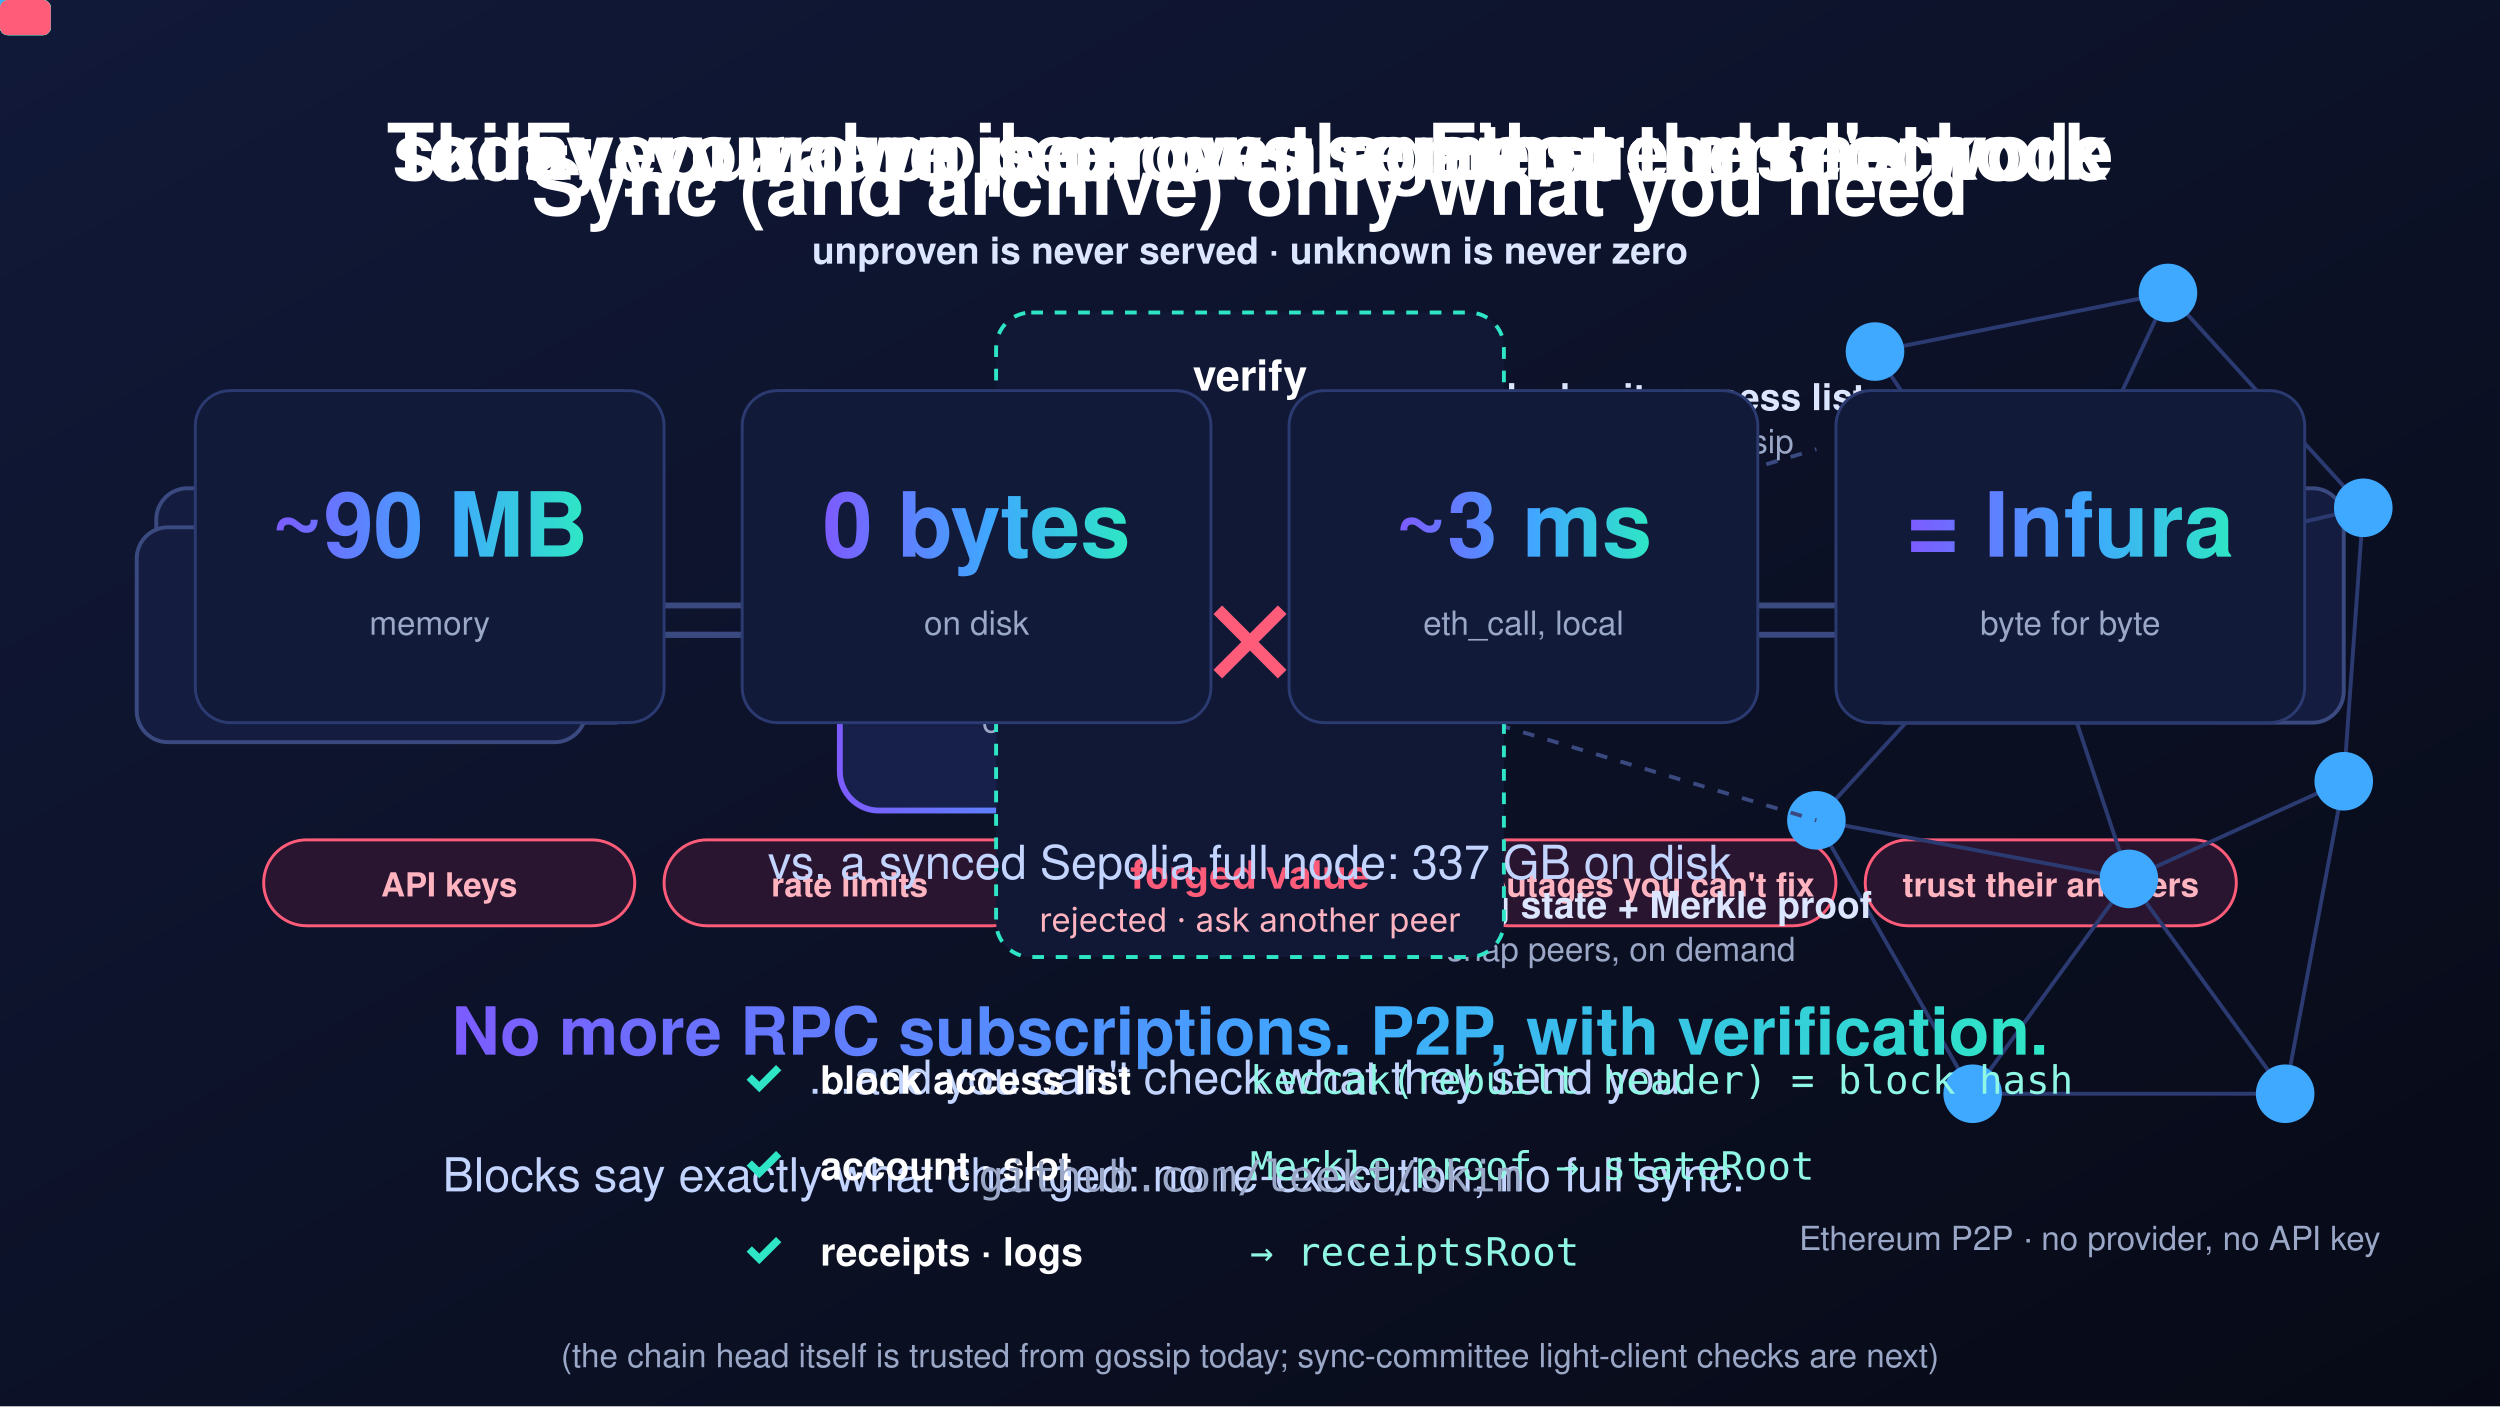
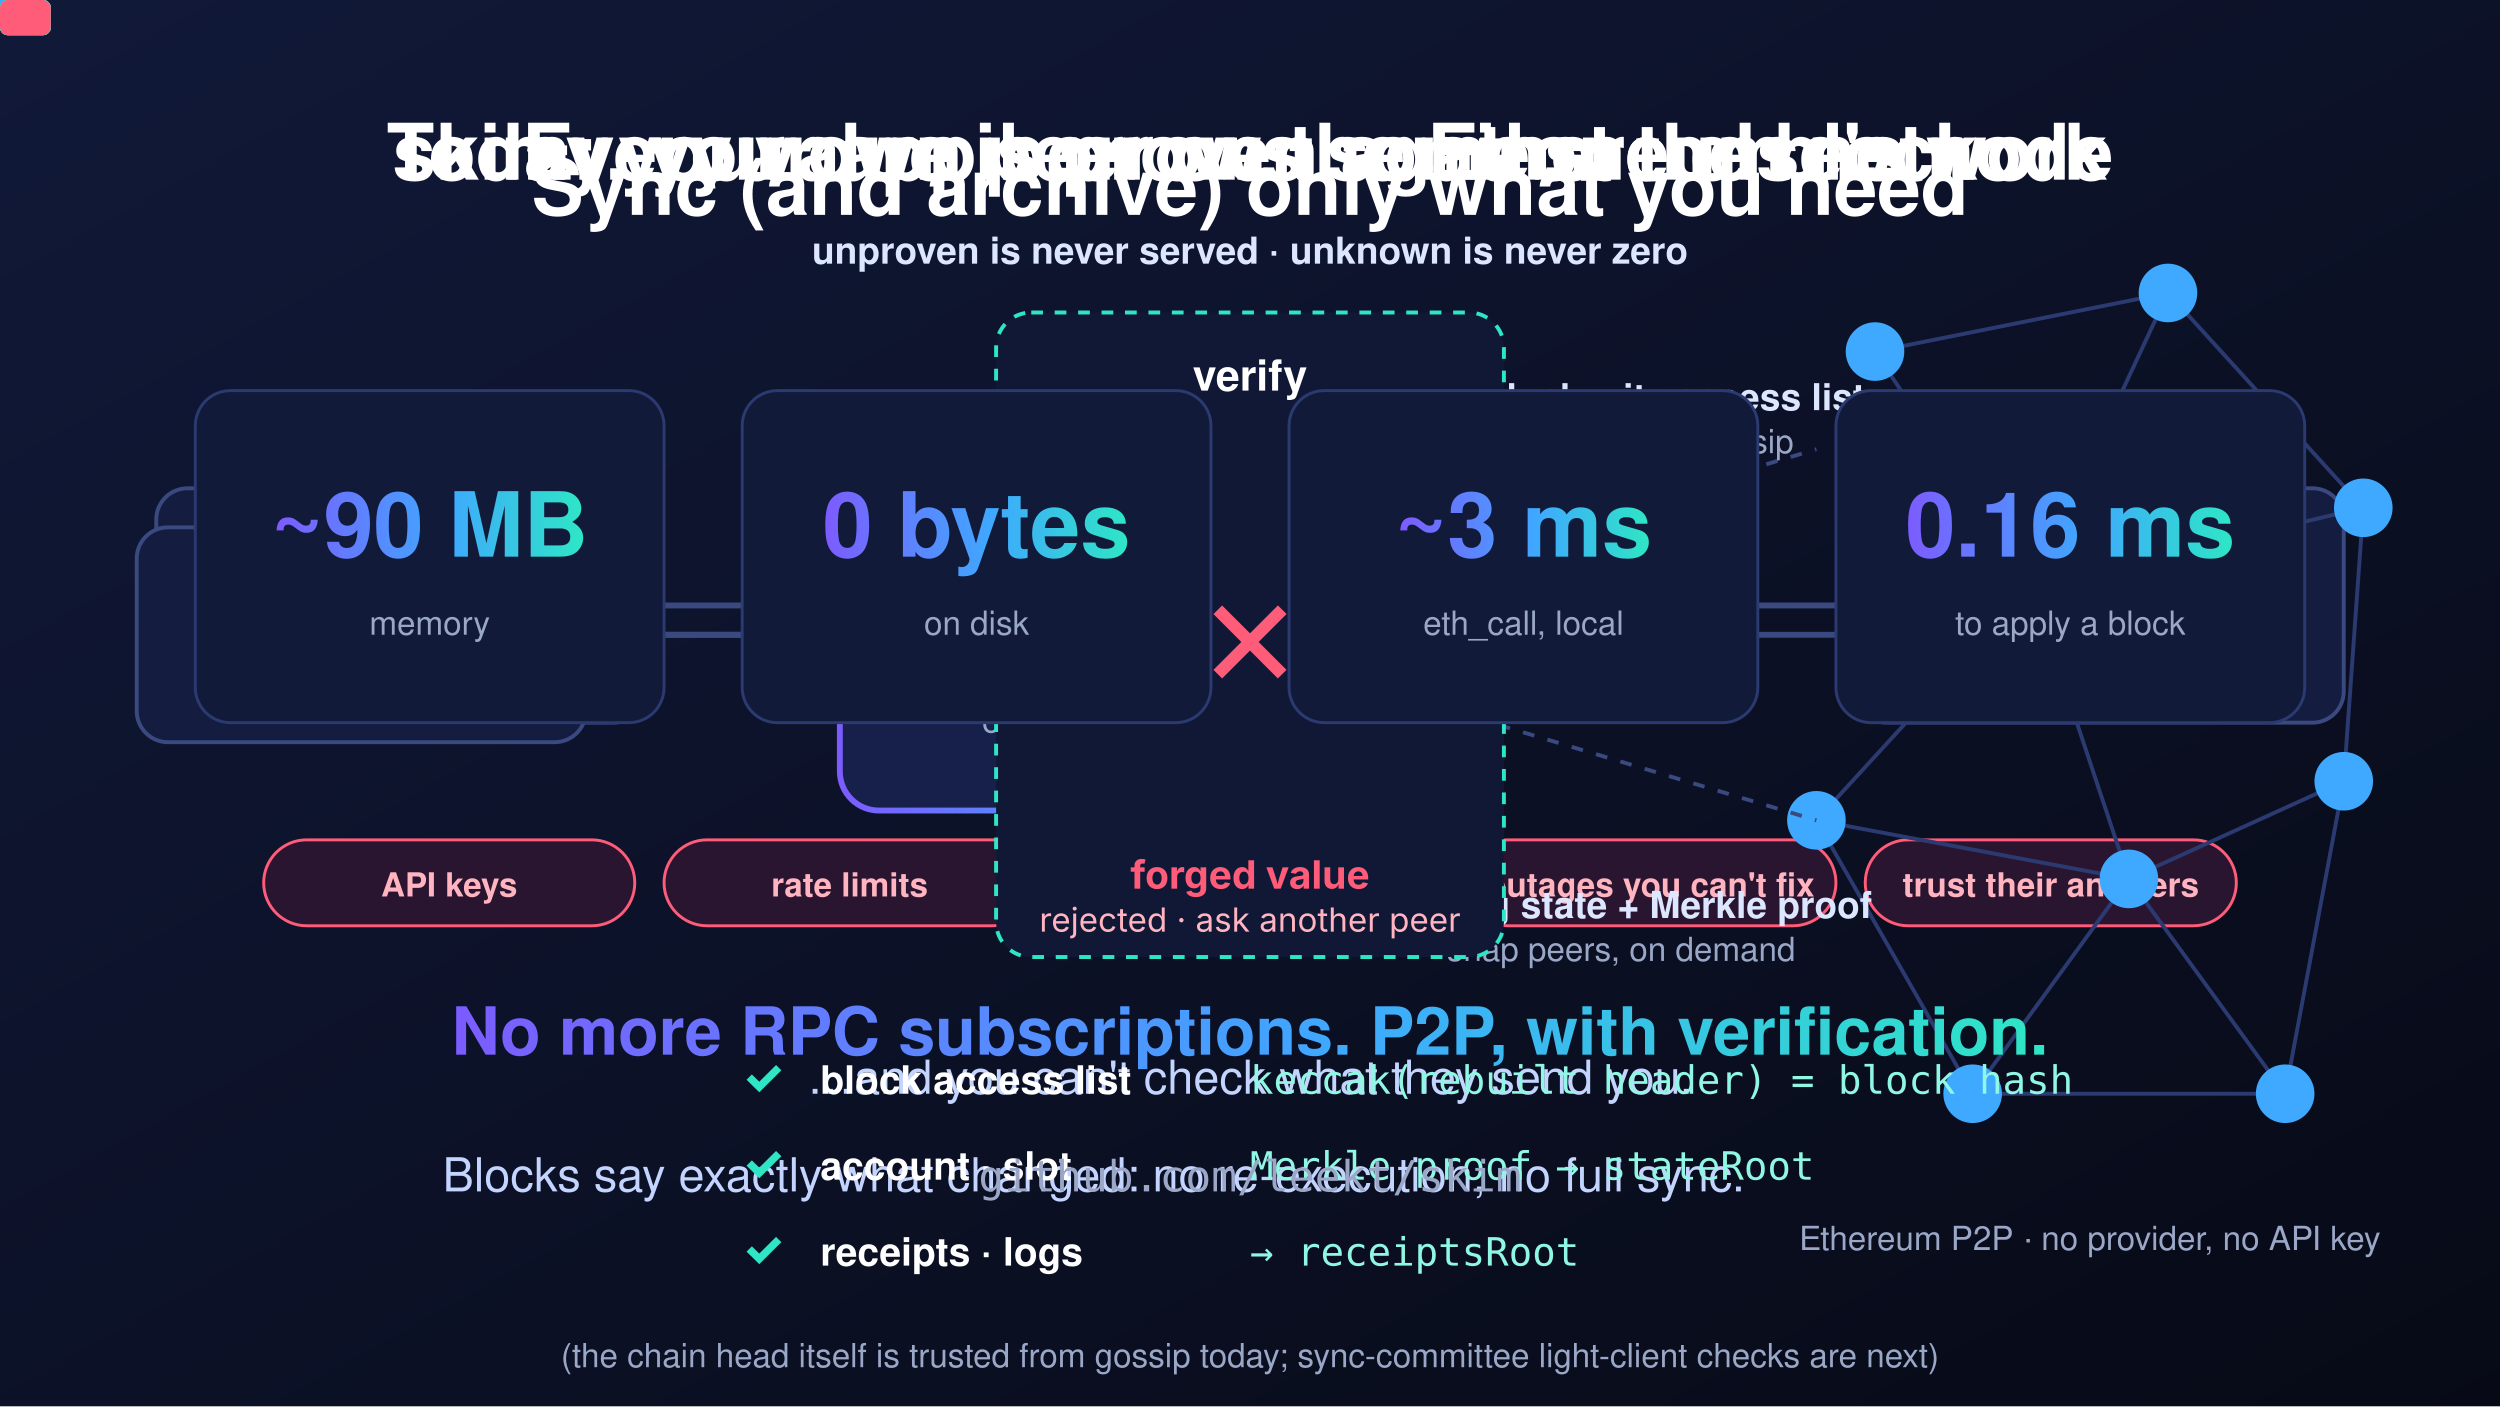
<svg xmlns="http://www.w3.org/2000/svg" width="1280" height="720" viewBox="0 0 1280 720" role="img" aria-label="skim concept: no RPC provider, your own verified peer on the Ethereum P2P network">
  <defs>
    <linearGradient id="bg" x1="0" y1="0" x2="1" y2="1">
      <stop offset="0" stop-color="#111939" />
      <stop offset="1" stop-color="#070A16" />
    </linearGradient>
    <linearGradient id="arc" x1="0" y1="0" x2="1" y2="0">
      <stop offset="0" stop-color="#7C5CFF" />
      <stop offset="0.55" stop-color="#3FA8FF" />
      <stop offset="1" stop-color="#2EE6C5" />
    </linearGradient>
  </defs>
  <style>
.h1{font:700 40px ui-sans-serif,-apple-system,'Segoe UI',Helvetica,Arial,sans-serif;fill:#fff}
.bt{font:700 26px ui-sans-serif,-apple-system,'Segoe UI',Helvetica,Arial,sans-serif;fill:#fff}
.bs,.lab2{font:400 17px ui-sans-serif,-apple-system,'Segoe UI',Helvetica,Arial,sans-serif;fill:#9AA7C7}
.lab{font:600 19px ui-sans-serif,-apple-system,'Segoe UI',Helvetica,Arial,sans-serif;fill:#DCE6FF}
.cap{font:500 24px ui-sans-serif,-apple-system,'Segoe UI',Helvetica,Arial,sans-serif;fill:#C3D4FF}
.tt{font:600 17px ui-sans-serif,-apple-system,'Segoe UI',Helvetica,Arial,sans-serif;fill:#FFB4C0}
.ckA{font:700 20px ui-sans-serif,-apple-system,'Segoe UI',Helvetica,Arial,sans-serif;fill:#fff}
.ckB{font:400 20px ui-monospace,SFMono-Regular,Menlo,Consolas,monospace;fill:#8FF7E4}
.ok{font:800 24px ui-sans-serif,-apple-system,sans-serif;fill:#2EE6C5}
.x{font:800 64px ui-sans-serif,-apple-system,sans-serif;fill:#FF5C7A}
.bad2{font:700 20px ui-sans-serif,-apple-system,sans-serif;fill:#FF5C7A}
.bad3{font:400 17px ui-sans-serif,-apple-system,sans-serif;fill:#FFB4C0}
.big{font:800 46px ui-sans-serif,-apple-system,'Segoe UI',Helvetica,Arial,sans-serif;fill:url(#arc)}
.tag2{font:800 34px ui-sans-serif,-apple-system,'Segoe UI',Helvetica,Arial,sans-serif;fill:url(#arc)}
.url{font:500 22px ui-monospace,SFMono-Regular,Menlo,Consolas,monospace;fill:#9AA7C7}
.box{fill:#141D40;stroke:#3A4A80;stroke-width:2}
.skim{fill:#16204A;stroke:url(#arc);stroke-width:3}
.gate{fill:#101836;stroke:#2EE6C5;stroke-width:2;stroke-dasharray:6 6}
.card{fill:#121A3A;stroke:#2B3A70;stroke-width:1.5}
.tag{fill:#2A1530;stroke:#FF5C7A;stroke-width:1.5}
.wire{stroke:#3A4A80;stroke-width:3}
.wire2{stroke:#3A4A80;stroke-width:2;stroke-dasharray:6 7}
.mesh{stroke:#2B3A70;stroke-width:2}
.node{fill:#3FA8FF}
.pk{fill:#7C5CFF}.pk2{fill:#3FA8FF}
.blk{fill:#7C5CFF}.prf{fill:#2EE6C5}.bad{fill:#FF5C7A}
@keyframes a1{0.000%{opacity:0} 0.625%{opacity:0} 2.188%{opacity:1} 23.438%{opacity:1} 25.000%{opacity:0} 100.000%{opacity:0}} .a1{animation:a1 32.0s ease-in-out infinite;}
@keyframes a2{0.000%{opacity:0;transform:translate(340px,310px)} 3.719%{opacity:0;transform:translate(340px,310px)} 3.750%{opacity:1;transform:translate(340px,310px)} 6.875%{opacity:1;transform:translate(505px,310px)} 7.344%{opacity:0;transform:translate(505px,310px)} 100.000%{opacity:0;transform:translate(505px,310px)}} .a2{animation:a2 32.0s linear infinite;}
@keyframes a3{0.000%{opacity:0;transform:translate(505px,310px)} 6.844%{opacity:0;transform:translate(505px,310px)} 6.875%{opacity:1;transform:translate(505px,310px)} 9.687%{opacity:1;transform:translate(340px,310px)} 10.156%{opacity:0;transform:translate(340px,310px)} 100.000%{opacity:0;transform:translate(340px,310px)}} .a3{animation:a3 32.0s linear infinite;}
@keyframes a4{0.000%{opacity:0;transform:translate(340px,310px)} 8.719%{opacity:0;transform:translate(340px,310px)} 8.750%{opacity:1;transform:translate(340px,310px)} 11.875%{opacity:1;transform:translate(505px,310px)} 12.344%{opacity:0;transform:translate(505px,310px)} 100.000%{opacity:0;transform:translate(505px,310px)}} .a4{animation:a4 32.0s linear infinite;}
@keyframes a5{0.000%{opacity:0;transform:translate(505px,310px)} 11.844%{opacity:0;transform:translate(505px,310px)} 11.875%{opacity:1;transform:translate(505px,310px)} 14.687%{opacity:1;transform:translate(340px,310px)} 15.156%{opacity:0;transform:translate(340px,310px)} 100.000%{opacity:0;transform:translate(340px,310px)}} .a5{animation:a5 32.0s linear infinite;}
@keyframes a6{0.000%{opacity:0;transform:translate(340px,310px)} 13.719%{opacity:0;transform:translate(340px,310px)} 13.750%{opacity:1;transform:translate(340px,310px)} 16.875%{opacity:1;transform:translate(505px,310px)} 17.344%{opacity:0;transform:translate(505px,310px)} 100.000%{opacity:0;transform:translate(505px,310px)}} .a6{animation:a6 32.0s linear infinite;}
@keyframes a7{0.000%{opacity:0;transform:translate(505px,310px)} 16.844%{opacity:0;transform:translate(505px,310px)} 16.875%{opacity:1;transform:translate(505px,310px)} 19.688%{opacity:1;transform:translate(340px,310px)} 20.156%{opacity:0;transform:translate(340px,310px)} 100.000%{opacity:0;transform:translate(340px,310px)}} .a7{animation:a7 32.0s linear infinite;}
@keyframes a8{0.000%{opacity:0;transform:translateY(14px)} 5.000%{opacity:0;transform:translateY(14px)} 6.875%{opacity:1;transform:translateY(0)} 23.750%{opacity:1;transform:translateY(0)} 25.000%{opacity:0;transform:translateY(0)} 100.000%{opacity:0}} .a8{animation:a8 32.0s ease-in-out infinite;}
@keyframes a9{0.000%{opacity:0;transform:translateY(14px)} 7.500%{opacity:0;transform:translateY(14px)} 9.375%{opacity:1;transform:translateY(0)} 23.750%{opacity:1;transform:translateY(0)} 25.000%{opacity:0;transform:translateY(0)} 100.000%{opacity:0}} .a9{animation:a9 32.0s ease-in-out infinite;}
@keyframes a10{0.000%{opacity:0;transform:translateY(14px)} 10.000%{opacity:0;transform:translateY(14px)} 11.875%{opacity:1;transform:translateY(0)} 23.750%{opacity:1;transform:translateY(0)} 25.000%{opacity:0;transform:translateY(0)} 100.000%{opacity:0}} .a10{animation:a10 32.0s ease-in-out infinite;}
@keyframes a11{0.000%{opacity:0;transform:translateY(14px)} 12.500%{opacity:0;transform:translateY(14px)} 14.375%{opacity:1;transform:translateY(0)} 23.750%{opacity:1;transform:translateY(0)} 25.000%{opacity:0;transform:translateY(0)} 100.000%{opacity:0}} .a11{animation:a11 32.0s ease-in-out infinite;}
@keyframes a12{0.000%{opacity:0;transform:translateY(14px)} 15.000%{opacity:0;transform:translateY(14px)} 16.875%{opacity:1;transform:translateY(0)} 23.750%{opacity:1;transform:translateY(0)} 25.000%{opacity:0;transform:translateY(0)} 100.000%{opacity:0}} .a12{animation:a12 32.0s ease-in-out infinite;}
@keyframes a13{0.000%{opacity:0;transform:translateY(14px)} 17.500%{opacity:0;transform:translateY(14px)} 19.375%{opacity:1;transform:translateY(0)} 23.750%{opacity:1;transform:translateY(0)} 25.000%{opacity:0;transform:translateY(0)} 100.000%{opacity:0}} .a13{animation:a13 32.0s ease-in-out infinite;}
@keyframes a14{0.000%{opacity:0} 25.625%{opacity:0} 27.187%{opacity:1} 50.000%{opacity:1} 51.562%{opacity:0} 100.000%{opacity:0}} .a14{animation:a14 32.0s ease-in-out infinite;}
@keyframes a15{0.000%{opacity:0;transform:translate(310px,325px)} 29.969%{opacity:0;transform:translate(310px,325px)} 30.000%{opacity:1;transform:translate(310px,325px)} 31.875%{opacity:1;transform:translate(420px,325px)} 32.344%{opacity:0;transform:translate(420px,325px)} 100.000%{opacity:0;transform:translate(420px,325px)}} .a15{animation:a15 32.0s linear infinite;}
@keyframes a16{0.000%{opacity:0;transform:translate(420px,325px)} 32.000%{opacity:0;transform:translate(420px,325px)} 32.031%{opacity:1;transform:translate(420px,325px)} 33.750%{opacity:1;transform:translate(310px,325px)} 34.219%{opacity:0;transform:translate(310px,325px)} 100.000%{opacity:0;transform:translate(310px,325px)}} .a16{animation:a16 32.0s linear infinite;}
@keyframes a17{0.000%{opacity:0;transform:translate(310px,325px)} 35.906%{opacity:0;transform:translate(310px,325px)} 35.938%{opacity:1;transform:translate(310px,325px)} 37.812%{opacity:1;transform:translate(420px,325px)} 38.281%{opacity:0;transform:translate(420px,325px)} 100.000%{opacity:0;transform:translate(420px,325px)}} .a17{animation:a17 32.0s linear infinite;}
@keyframes a18{0.000%{opacity:0;transform:translate(420px,325px)} 37.938%{opacity:0;transform:translate(420px,325px)} 37.969%{opacity:1;transform:translate(420px,325px)} 39.688%{opacity:1;transform:translate(310px,325px)} 40.156%{opacity:0;transform:translate(310px,325px)} 100.000%{opacity:0;transform:translate(310px,325px)}} .a18{animation:a18 32.0s linear infinite;}
@keyframes a19{0.000%{opacity:0;transform:translate(310px,325px)} 41.844%{opacity:0;transform:translate(310px,325px)} 41.875%{opacity:1;transform:translate(310px,325px)} 43.750%{opacity:1;transform:translate(420px,325px)} 44.219%{opacity:0;transform:translate(420px,325px)} 100.000%{opacity:0;transform:translate(420px,325px)}} .a19{animation:a19 32.0s linear infinite;}
@keyframes a20{0.000%{opacity:0;transform:translate(420px,325px)} 43.875%{opacity:0;transform:translate(420px,325px)} 43.906%{opacity:1;transform:translate(420px,325px)} 45.625%{opacity:1;transform:translate(310px,325px)} 46.094%{opacity:0;transform:translate(310px,325px)} 100.000%{opacity:0;transform:translate(310px,325px)}} .a20{animation:a20 32.0s linear infinite;}
@keyframes a21{0.000%{opacity:.55} 26.562%{opacity:.55} 27.500%{opacity:1} 29.375%{opacity:.55} 100.000%{opacity:.55}} .a21{animation:a21 32.0s ease-in-out infinite;}
@keyframes a22{0.000%{opacity:.55} 27.344%{opacity:.55} 28.281%{opacity:1} 30.156%{opacity:.55} 100.000%{opacity:.55}} .a22{animation:a22 32.0s ease-in-out infinite;}
@keyframes a23{0.000%{opacity:.55} 28.125%{opacity:.55} 29.063%{opacity:1} 30.938%{opacity:.55} 100.000%{opacity:.55}} .a23{animation:a23 32.0s ease-in-out infinite;}
@keyframes a24{0.000%{opacity:.55} 28.906%{opacity:.55} 29.844%{opacity:1} 31.719%{opacity:.55} 100.000%{opacity:.55}} .a24{animation:a24 32.0s ease-in-out infinite;}
@keyframes a25{0.000%{opacity:.55} 29.688%{opacity:.55} 30.625%{opacity:1} 32.500%{opacity:.55} 100.000%{opacity:.55}} .a25{animation:a25 32.0s ease-in-out infinite;}
@keyframes a26{0.000%{opacity:.55} 30.469%{opacity:.55} 31.406%{opacity:1} 33.281%{opacity:.55} 100.000%{opacity:.55}} .a26{animation:a26 32.0s ease-in-out infinite;}
@keyframes a27{0.000%{opacity:.55} 31.250%{opacity:.55} 32.188%{opacity:1} 34.062%{opacity:.55} 100.000%{opacity:.55}} .a27{animation:a27 32.0s ease-in-out infinite;}
@keyframes a28{0.000%{opacity:.55} 32.031%{opacity:.55} 32.969%{opacity:1} 34.844%{opacity:.55} 100.000%{opacity:.55}} .a28{animation:a28 32.0s ease-in-out infinite;}
@keyframes a29{0.000%{opacity:.55} 32.812%{opacity:.55} 33.750%{opacity:1} 35.625%{opacity:.55} 100.000%{opacity:.55}} .a29{animation:a29 32.0s ease-in-out infinite;}
@keyframes a30{0.000%{opacity:0;transform:translate(920px,225px)} 31.844%{opacity:0;transform:translate(920px,225px)} 31.875%{opacity:1;transform:translate(920px,225px)} 35.312%{opacity:1;transform:translate(735px,284px)} 35.781%{opacity:0;transform:translate(735px,284px)} 100.000%{opacity:0;transform:translate(735px,284px)}} .a30{animation:a30 32.0s linear infinite;}
@keyframes a31{0.000%{opacity:0;transform:translate(920px,414px)} 34.344%{opacity:0;transform:translate(920px,414px)} 34.375%{opacity:1;transform:translate(920px,414px)} 37.812%{opacity:1;transform:translate(735px,352px)} 38.281%{opacity:0;transform:translate(735px,352px)} 100.000%{opacity:0;transform:translate(735px,352px)}} .a31{animation:a31 32.0s linear infinite;}
@keyframes a32{0.000%{opacity:0;transform:translate(920px,225px)} 37.469%{opacity:0;transform:translate(920px,225px)} 37.500%{opacity:1;transform:translate(920px,225px)} 40.938%{opacity:1;transform:translate(735px,284px)} 41.406%{opacity:0;transform:translate(735px,284px)} 100.000%{opacity:0;transform:translate(735px,284px)}} .a32{animation:a32 32.0s linear infinite;}
@keyframes a33{0.000%{opacity:0;transform:translate(920px,414px)} 39.969%{opacity:0;transform:translate(920px,414px)} 40.000%{opacity:1;transform:translate(920px,414px)} 43.438%{opacity:1;transform:translate(735px,352px)} 43.906%{opacity:0;transform:translate(735px,352px)} 100.000%{opacity:0;transform:translate(735px,352px)}} .a33{animation:a33 32.0s linear infinite;}
@keyframes a34{0.000%{opacity:0;transform:translate(920px,225px)} 43.094%{opacity:0;transform:translate(920px,225px)} 43.125%{opacity:1;transform:translate(920px,225px)} 46.562%{opacity:1;transform:translate(735px,284px)} 47.031%{opacity:0;transform:translate(735px,284px)} 100.000%{opacity:0;transform:translate(735px,284px)}} .a34{animation:a34 32.0s linear infinite;}
@keyframes a35{0.000%{opacity:0;transform:translate(920px,414px)} 45.594%{opacity:0;transform:translate(920px,414px)} 45.625%{opacity:1;transform:translate(920px,414px)} 49.062%{opacity:1;transform:translate(735px,352px)} 49.531%{opacity:0;transform:translate(735px,352px)} 100.000%{opacity:0;transform:translate(735px,352px)}} .a35{animation:a35 32.0s linear infinite;}
@keyframes a36{0.000%{opacity:0;transform:translateY(14px)} 31.250%{opacity:0;transform:translateY(14px)} 33.125%{opacity:1;transform:translateY(0)} 50.313%{opacity:1;transform:translateY(0)} 51.562%{opacity:0;transform:translateY(0)} 100.000%{opacity:0}} .a36{animation:a36 32.0s ease-in-out infinite;}
@keyframes a37{0.000%{opacity:0;transform:translateY(14px)} 34.375%{opacity:0;transform:translateY(14px)} 36.250%{opacity:1;transform:translateY(0)} 50.313%{opacity:1;transform:translateY(0)} 51.562%{opacity:0;transform:translateY(0)} 100.000%{opacity:0}} .a37{animation:a37 32.0s ease-in-out infinite;}
@keyframes a38{0.000%{opacity:0;transform:translateY(14px)} 39.062%{opacity:0;transform:translateY(14px)} 40.938%{opacity:1;transform:translateY(0)} 50.313%{opacity:1;transform:translateY(0)} 51.562%{opacity:0;transform:translateY(0)} 100.000%{opacity:0}} .a38{animation:a38 32.0s ease-in-out infinite;}
@keyframes a39{0.000%{opacity:0} 52.188%{opacity:0} 53.750%{opacity:1} 78.125%{opacity:1} 79.688%{opacity:0} 100.000%{opacity:0}} .a39{animation:a39 32.0s ease-in-out infinite;}
@keyframes a40{0.000%{opacity:0;transform:translate(130px,316px)} 54.344%{opacity:0;transform:translate(130px,316px)} 54.375%{opacity:1;transform:translate(130px,316px)} 56.875%{opacity:1;transform:translate(640px,316px)} 57.344%{opacity:0;transform:translate(640px,316px)} 100.000%{opacity:0;transform:translate(640px,316px)}} .a40{animation:a40 32.0s linear infinite;}
@keyframes a41{0.000%{opacity:0;transform:translate(640px,316px)} 56.844%{opacity:0;transform:translate(640px,316px)} 56.875%{opacity:1;transform:translate(640px,316px)} 59.062%{opacity:1;transform:translate(1130px,316px)} 59.531%{opacity:0;transform:translate(1130px,316px)} 100.000%{opacity:0;transform:translate(1130px,316px)}} .a41{animation:a41 32.0s linear infinite;}
@keyframes a42{0.000%{opacity:0;transform:translateY(8px)} 56.562%{opacity:0;transform:translateY(8px)} 58.438%{opacity:1;transform:translateY(0)} 78.438%{opacity:1;transform:translateY(0)} 79.688%{opacity:0;transform:translateY(0)} 100.000%{opacity:0}} .a42{animation:a42 32.0s ease-in-out infinite;}
@keyframes a43{0.000%{opacity:0;transform:translate(130px,316px)} 59.344%{opacity:0;transform:translate(130px,316px)} 59.375%{opacity:1;transform:translate(130px,316px)} 61.875%{opacity:1;transform:translate(640px,316px)} 62.344%{opacity:0;transform:translate(640px,316px)} 100.000%{opacity:0;transform:translate(640px,316px)}} .a43{animation:a43 32.0s linear infinite;}
@keyframes a44{0.000%{opacity:0;transform:translate(640px,316px)} 61.844%{opacity:0;transform:translate(640px,316px)} 61.875%{opacity:1;transform:translate(640px,316px)} 64.062%{opacity:1;transform:translate(1130px,316px)} 64.531%{opacity:0;transform:translate(1130px,316px)} 100.000%{opacity:0;transform:translate(1130px,316px)}} .a44{animation:a44 32.0s linear infinite;}
@keyframes a45{0.000%{opacity:0;transform:translateY(8px)} 61.562%{opacity:0;transform:translateY(8px)} 63.438%{opacity:1;transform:translateY(0)} 78.438%{opacity:1;transform:translateY(0)} 79.688%{opacity:0;transform:translateY(0)} 100.000%{opacity:0}} .a45{animation:a45 32.0s ease-in-out infinite;}
@keyframes a46{0.000%{opacity:0;transform:translate(130px,316px)} 64.344%{opacity:0;transform:translate(130px,316px)} 64.375%{opacity:1;transform:translate(130px,316px)} 66.875%{opacity:1;transform:translate(640px,316px)} 67.344%{opacity:0;transform:translate(640px,316px)} 100.000%{opacity:0;transform:translate(640px,316px)}} .a46{animation:a46 32.0s linear infinite;}
@keyframes a47{0.000%{opacity:0;transform:translate(640px,316px)} 66.844%{opacity:0;transform:translate(640px,316px)} 66.875%{opacity:1;transform:translate(640px,316px)} 69.062%{opacity:1;transform:translate(1130px,316px)} 69.531%{opacity:0;transform:translate(1130px,316px)} 100.000%{opacity:0;transform:translate(1130px,316px)}} .a47{animation:a47 32.0s linear infinite;}
@keyframes a48{0.000%{opacity:0;transform:translateY(8px)} 66.562%{opacity:0;transform:translateY(8px)} 68.438%{opacity:1;transform:translateY(0)} 78.438%{opacity:1;transform:translateY(0)} 79.688%{opacity:0;transform:translateY(0)} 100.000%{opacity:0}} .a48{animation:a48 32.0s ease-in-out infinite;}
@keyframes a49{0.000%{opacity:0;transform:translate(130px,316px)} 69.969%{opacity:0;transform:translate(130px,316px)} 70.000%{opacity:1;transform:translate(130px,316px)} 72.500%{opacity:1;transform:translate(560px,316px)} 72.969%{opacity:0;transform:translate(560px,316px)} 100.000%{opacity:0;transform:translate(560px,316px)}} .a49{animation:a49 32.0s linear infinite;}
@keyframes a50{0.000%{opacity:0} 72.500%{opacity:0} 72.969%{opacity:1} 79.062%{opacity:1} 79.688%{opacity:0} 100.000%{opacity:0}} .a50{animation:a50 32.0s ease-in-out infinite;}
@keyframes a51{0.000%{opacity:0;transform:translateY(6px)} 53.125%{opacity:0;transform:translateY(6px)} 55.000%{opacity:1;transform:translateY(0)} 78.438%{opacity:1;transform:translateY(0)} 79.688%{opacity:0;transform:translateY(0)} 100.000%{opacity:0}} .a51{animation:a51 32.0s ease-in-out infinite;}
@keyframes a52{0.000%{opacity:0;transform:translateY(6px)} 67.188%{opacity:0;transform:translateY(6px)} 69.062%{opacity:1;transform:translateY(0)} 78.438%{opacity:1;transform:translateY(0)} 79.688%{opacity:0;transform:translateY(0)} 100.000%{opacity:0}} .a52{animation:a52 32.0s ease-in-out infinite;}
@keyframes a53{0.000%{opacity:0} 80.312%{opacity:0} 81.875%{opacity:1} 98.125%{opacity:1} 99.688%{opacity:0} 100.000%{opacity:0}} .a53{animation:a53 32.0s ease-in-out infinite;}
@keyframes a54{0.000%{opacity:0;transform:translateY(14px)} 81.875%{opacity:0;transform:translateY(14px)} 83.750%{opacity:1;transform:translateY(0)} 98.438%{opacity:1;transform:translateY(0)} 99.688%{opacity:0;transform:translateY(0)} 100.000%{opacity:0}} .a54{animation:a54 32.0s ease-in-out infinite;}
@keyframes a55{0.000%{opacity:0;transform:translateY(14px)} 83.438%{opacity:0;transform:translateY(14px)} 85.312%{opacity:1;transform:translateY(0)} 98.438%{opacity:1;transform:translateY(0)} 99.688%{opacity:0;transform:translateY(0)} 100.000%{opacity:0}} .a55{animation:a55 32.0s ease-in-out infinite;}
@keyframes a56{0.000%{opacity:0;transform:translateY(14px)} 85.000%{opacity:0;transform:translateY(14px)} 86.875%{opacity:1;transform:translateY(0)} 98.438%{opacity:1;transform:translateY(0)} 99.688%{opacity:0;transform:translateY(0)} 100.000%{opacity:0}} .a56{animation:a56 32.0s ease-in-out infinite;}
@keyframes a57{0.000%{opacity:0;transform:translateY(14px)} 86.562%{opacity:0;transform:translateY(14px)} 88.438%{opacity:1;transform:translateY(0)} 98.438%{opacity:1;transform:translateY(0)} 99.688%{opacity:0;transform:translateY(0)} 100.000%{opacity:0}} .a57{animation:a57 32.0s ease-in-out infinite;}
- @keyframes a58{0.000%{opacity:0;transform:translateY(14px)} 88.750%{opacity:0;transform:translateY(14px)} 90.625%{opacity:1;transform:translateY(0)} 98.438%{opacity:1;transform:translateY(0)} 99.688%{opacity:0;transform:translateY(0)} 100.000%{opacity:0}} .a58{animation:a58 32.0s ease-in-out infinite;}
- @keyframes a59{0.000%{opacity:0;transform:translateY(14px)} 91.250%{opacity:0;transform:translateY(14px)} 93.125%{opacity:1;transform:translateY(0)} 98.438%{opacity:1;transform:translateY(0)} 99.688%{opacity:0;transform:translateY(0)} 100.000%{opacity:0}} .a59{animation:a59 32.0s ease-in-out infinite;}
- @keyframes a60{0.000%{opacity:0;transform:translateY(14px)} 93.125%{opacity:0;transform:translateY(14px)} 95.000%{opacity:1;transform:translateY(0)} 98.438%{opacity:1;transform:translateY(0)} 99.688%{opacity:0;transform:translateY(0)} 100.000%{opacity:0}} .a60{animation:a60 32.0s ease-in-out infinite;}</style>
+ @keyframes a58{0.000%{opacity:0;transform:translateY(14px)} 91.250%{opacity:0;transform:translateY(14px)} 93.125%{opacity:1;transform:translateY(0)} 98.438%{opacity:1;transform:translateY(0)} 99.688%{opacity:0;transform:translateY(0)} 100.000%{opacity:0}} .a58{animation:a58 32.0s ease-in-out infinite;}
+ @keyframes a59{0.000%{opacity:0;transform:translateY(14px)} 93.125%{opacity:0;transform:translateY(14px)} 95.000%{opacity:1;transform:translateY(0)} 98.438%{opacity:1;transform:translateY(0)} 99.688%{opacity:0;transform:translateY(0)} 100.000%{opacity:0}} .a59{animation:a59 32.0s ease-in-out infinite;}</style>
  <rect width="1280" height="720" fill="url(#bg)" />
  <g class="a1">
    <text x="640" y="92" class="h1" text-anchor="middle">Today, your app borrows someone else's node</text>
    <rect x="80" y="250" width="250" height="120" rx="16" class="box" />
    <text x="205.0" y="306.0" class="bt" text-anchor="middle">Your app</text>
    <text x="205.0" y="334.0" class="bs" text-anchor="middle">viem · ethers · foundry</text>
    <rect x="515" y="250" width="250" height="120" rx="16" class="box" />
    <text x="640.0" y="306.0" class="bt" text-anchor="middle">RPC provider</text>
    <text x="640.0" y="334.0" class="bs" text-anchor="middle">subscription plan</text>
    <rect x="950" y="250" width="250" height="120" rx="16" class="box" />
    <text x="1075.0" y="306.0" class="bt" text-anchor="middle">Their full node</text>
    <text x="1075.0" y="334.0" class="bs" text-anchor="middle">the whole chain</text>
    <line x1="330" y1="310" x2="515" y2="310" class="wire" />
    <line x1="765" y1="310" x2="950" y2="310" class="wire" />
    <circle r="7" class="pk a2" />
    <circle r="7" class="pk2 a3" />
    <circle r="7" class="pk a4" />
    <circle r="7" class="pk2 a5" />
    <circle r="7" class="pk a6" />
    <circle r="7" class="pk2 a7" />
    <g class="a8">
      <rect x="135" y="430" width="190" height="44" rx="22" class="tag" />
      <text x="230" y="459" class="tt" text-anchor="middle">API keys</text>
    </g>
    <g class="a9">
      <rect x="340" y="430" width="190" height="44" rx="22" class="tag" />
      <text x="435" y="459" class="tt" text-anchor="middle">rate limits</text>
    </g>
    <g class="a10">
      <rect x="545" y="430" width="190" height="44" rx="22" class="tag" />
      <text x="640" y="459" class="tt" text-anchor="middle">$ per request</text>
    </g>
    <g class="a11">
      <rect x="750" y="430" width="190" height="44" rx="22" class="tag" />
      <text x="845" y="459" class="tt" text-anchor="middle">outages you can't fix</text>
    </g>
    <g class="a12">
      <rect x="955" y="430" width="190" height="44" rx="22" class="tag" />
      <text x="1050" y="459" class="tt" text-anchor="middle">trust their answers</text>
    </g>
    <text x="640" y="560" class="cap a13" text-anchor="middle">…and you can't check what they send you.</text>
  </g>
  <g class="a14">
    <text x="640" y="92" class="h1" text-anchor="middle">skim: your own peer on the Ethereum network</text>
    <rect x="70" y="270" width="230" height="110" rx="16" class="box" />
    <text x="185.0" y="321.0" class="bt" text-anchor="middle">Your app</text>
    <text x="185.0" y="349.0" class="bs" text-anchor="middle">same code, new URL</text>
    <rect x="430" y="235" width="300" height="180" rx="20" class="skim" />
    <text x="580" y="305" class="bt" text-anchor="middle" style="font-size:34px">skim</text>
    <text x="580" y="340" class="bs" text-anchor="middle">localhost:8545 · JSON-RPC</text>
    <text x="580" y="375" class="bs" text-anchor="middle">only your app's state</text>
    <line x1="300" y1="325" x2="430" y2="325" class="wire" />
    <circle r="7" class="pk a15" />
    <circle r="7" class="pk2 a16" />
    <circle r="7" class="pk a17" />
    <circle r="7" class="pk2 a18" />
    <circle r="7" class="pk a19" />
    <circle r="7" class="pk2 a20" />
    <line x1="960" y1="180" x2="1110" y2="150" class="mesh" />
    <line x1="1110" y1="150" x2="1210" y2="260" class="mesh" />
    <line x1="960" y1="180" x2="1040" y2="300" class="mesh" />
    <line x1="1110" y1="150" x2="1040" y2="300" class="mesh" />
    <line x1="1210" y1="260" x2="1040" y2="300" class="mesh" />
    <line x1="1040" y1="300" x2="930" y2="420" class="mesh" />
    <line x1="1040" y1="300" x2="1090" y2="450" class="mesh" />
    <line x1="1210" y1="260" x2="1200" y2="400" class="mesh" />
    <line x1="1090" y1="450" x2="1200" y2="400" class="mesh" />
    <line x1="930" y1="420" x2="1090" y2="450" class="mesh" />
    <line x1="930" y1="420" x2="1010" y2="560" class="mesh" />
    <line x1="1090" y1="450" x2="1010" y2="560" class="mesh" />
    <line x1="1090" y1="450" x2="1170" y2="560" class="mesh" />
    <line x1="1200" y1="400" x2="1170" y2="560" class="mesh" />
    <line x1="1010" y1="560" x2="1170" y2="560" class="mesh" />
    <circle cx="960" cy="180" r="15" class="node a21" />
    <circle cx="1110" cy="150" r="15" class="node a22" />
    <circle cx="1210" cy="260" r="15" class="node a23" />
    <circle cx="1040" cy="300" r="15" class="node a24" />
    <circle cx="930" cy="420" r="15" class="node a25" />
    <circle cx="1090" cy="450" r="15" class="node a26" />
    <circle cx="1200" cy="400" r="15" class="node a27" />
    <circle cx="1010" cy="560" r="15" class="node a28" />
    <circle cx="1170" cy="560" r="15" class="node a29" />
    <text x="1070" y="640" class="bs" text-anchor="middle">Ethereum P2P · no provider, no API key</text>
    <line x1="730" y1="290" x2="930" y2="230" class="wire2" />
    <line x1="730" y1="360" x2="930" y2="420" class="wire2" />
    <rect width="22" height="14" rx="4" class="blk a30" />
    <rect width="22" height="14" rx="4" class="prf a31" />
    <rect width="22" height="14" rx="4" class="blk a32" />
    <rect width="22" height="14" rx="4" class="prf a33" />
    <rect width="22" height="14" rx="4" class="blk a34" />
    <rect width="22" height="14" rx="4" class="prf a35" />
    <g class="a36">
      <text x="830" y="210" class="lab" text-anchor="middle">every block + its access list</text>
      <text x="830" y="232" class="lab2" text-anchor="middle">consensus-layer gossip</text>
    </g>
    <g class="a37">
      <text x="830" y="470" class="lab" text-anchor="middle">missing state + Merkle proof</text>
      <text x="830" y="492" class="lab2" text-anchor="middle">snap peers, on demand</text>
    </g>
    <text x="560" y="610" class="cap a38" text-anchor="middle">Blocks say exactly what changed: no re-execution, no full sync.</text>
  </g>
  <g class="a39">
    <text x="640" y="92" class="h1" text-anchor="middle">Every value is proven against the block</text>
    <rect x="510" y="160" width="260" height="330" rx="18" class="gate" />
    <text x="640" y="200" class="bt" text-anchor="middle" style="font-size:22px">verify</text>
    <line x1="120" y1="325" x2="510" y2="325" class="wire" />
    <line x1="770" y1="325" x2="1160" y2="325" class="wire" />
    <text x="140" y="300" class="lab2">from any peer</text>
    <text x="1150" y="300" class="lab2" text-anchor="end">into skim's state</text>
    <rect width="26" height="18" rx="4" class="prf a40" />
    <rect width="26" height="18" rx="4" class="prf a41" />
    <g class="a42">
      <text x="380" y="560" class="ok">✓</text>
      <text x="420" y="560" class="ckA">block access list</text>
      <text x="640" y="560" class="ckB">keccak(rebuilt header) = block hash</text>
    </g>
    <rect width="26" height="18" rx="4" class="prf a43" />
    <rect width="26" height="18" rx="4" class="prf a44" />
    <g class="a45">
      <text x="380" y="604" class="ok">✓</text>
      <text x="420" y="604" class="ckA">account · slot</text>
      <text x="640" y="604" class="ckB">Merkle proof → stateRoot</text>
    </g>
    <rect width="26" height="18" rx="4" class="prf a46" />
    <rect width="26" height="18" rx="4" class="prf a47" />
    <g class="a48">
      <text x="380" y="648" class="ok">✓</text>
      <text x="420" y="648" class="ckA">receipts · logs</text>
      <text x="640" y="648" class="ckB">→ receiptsRoot</text>
    </g>
    <rect width="26" height="18" rx="4" class="bad a49" />
    <g class="a50">
      <text x="640" y="352" class="x" text-anchor="middle">✕</text>
      <text x="640" y="455" class="bad2" text-anchor="middle">forged value</text>
      <text x="640" y="477" class="bad3" text-anchor="middle">rejected · ask another peer</text>
    </g>
    <text x="640" y="135" class="lab a51" text-anchor="middle">unproven is never served · unknown is never zero</text>
    <text x="640" y="700" class="lab2 a52" text-anchor="middle">(the chain head itself is trusted from gossip today; sync-committee light-client checks are next)</text>
  </g>
  <g class="a53">
    <text x="640" y="110" class="h1" text-anchor="middle">Sync (and archive) only what you need</text>
    <g class="a54">
      <rect x="100" y="200" width="240" height="170" rx="18" class="card" />
      <text x="220" y="285" class="big" text-anchor="middle">~90 MB</text>
      <text x="220" y="325" class="bs" text-anchor="middle">memory</text>
    </g>
    <g class="a55">
      <rect x="380" y="200" width="240" height="170" rx="18" class="card" />
      <text x="500" y="285" class="big" text-anchor="middle">0 bytes</text>
      <text x="500" y="325" class="bs" text-anchor="middle">on disk</text>
    </g>
    <g class="a56">
      <rect x="660" y="200" width="240" height="170" rx="18" class="card" />
      <text x="780" y="285" class="big" text-anchor="middle">~3 ms</text>
      <text x="780" y="325" class="bs" text-anchor="middle">eth_call, local</text>
    </g>
    <g class="a57">
      <rect x="940" y="200" width="240" height="170" rx="18" class="card" />
-       <text x="1060" y="285" class="big" text-anchor="middle">= Infura</text>
-       <text x="1060" y="325" class="bs" text-anchor="middle">byte for byte</text>
-     </g>
-     <text x="640" y="450" class="cap a58" text-anchor="middle">vs. a synced Sepolia full node: 337 GB on disk</text>
-     <text x="640" y="540" class="tag2 a59" text-anchor="middle">No more RPC subscriptions. P2P, with verification.</text>
-     <text x="640" y="610" class="url a60" text-anchor="middle">github.com/leekt/skim</text>
+       <text x="1060" y="285" class="big" text-anchor="middle">0.16 ms</text>
+       <text x="1060" y="325" class="bs" text-anchor="middle">to apply a block</text>
+     </g>
+     <text x="640" y="540" class="tag2 a58" text-anchor="middle">No more RPC subscriptions. P2P, with verification.</text>
+     <text x="640" y="610" class="url a59" text-anchor="middle">github.com/leekt/skim</text>
  </g>
</svg>
